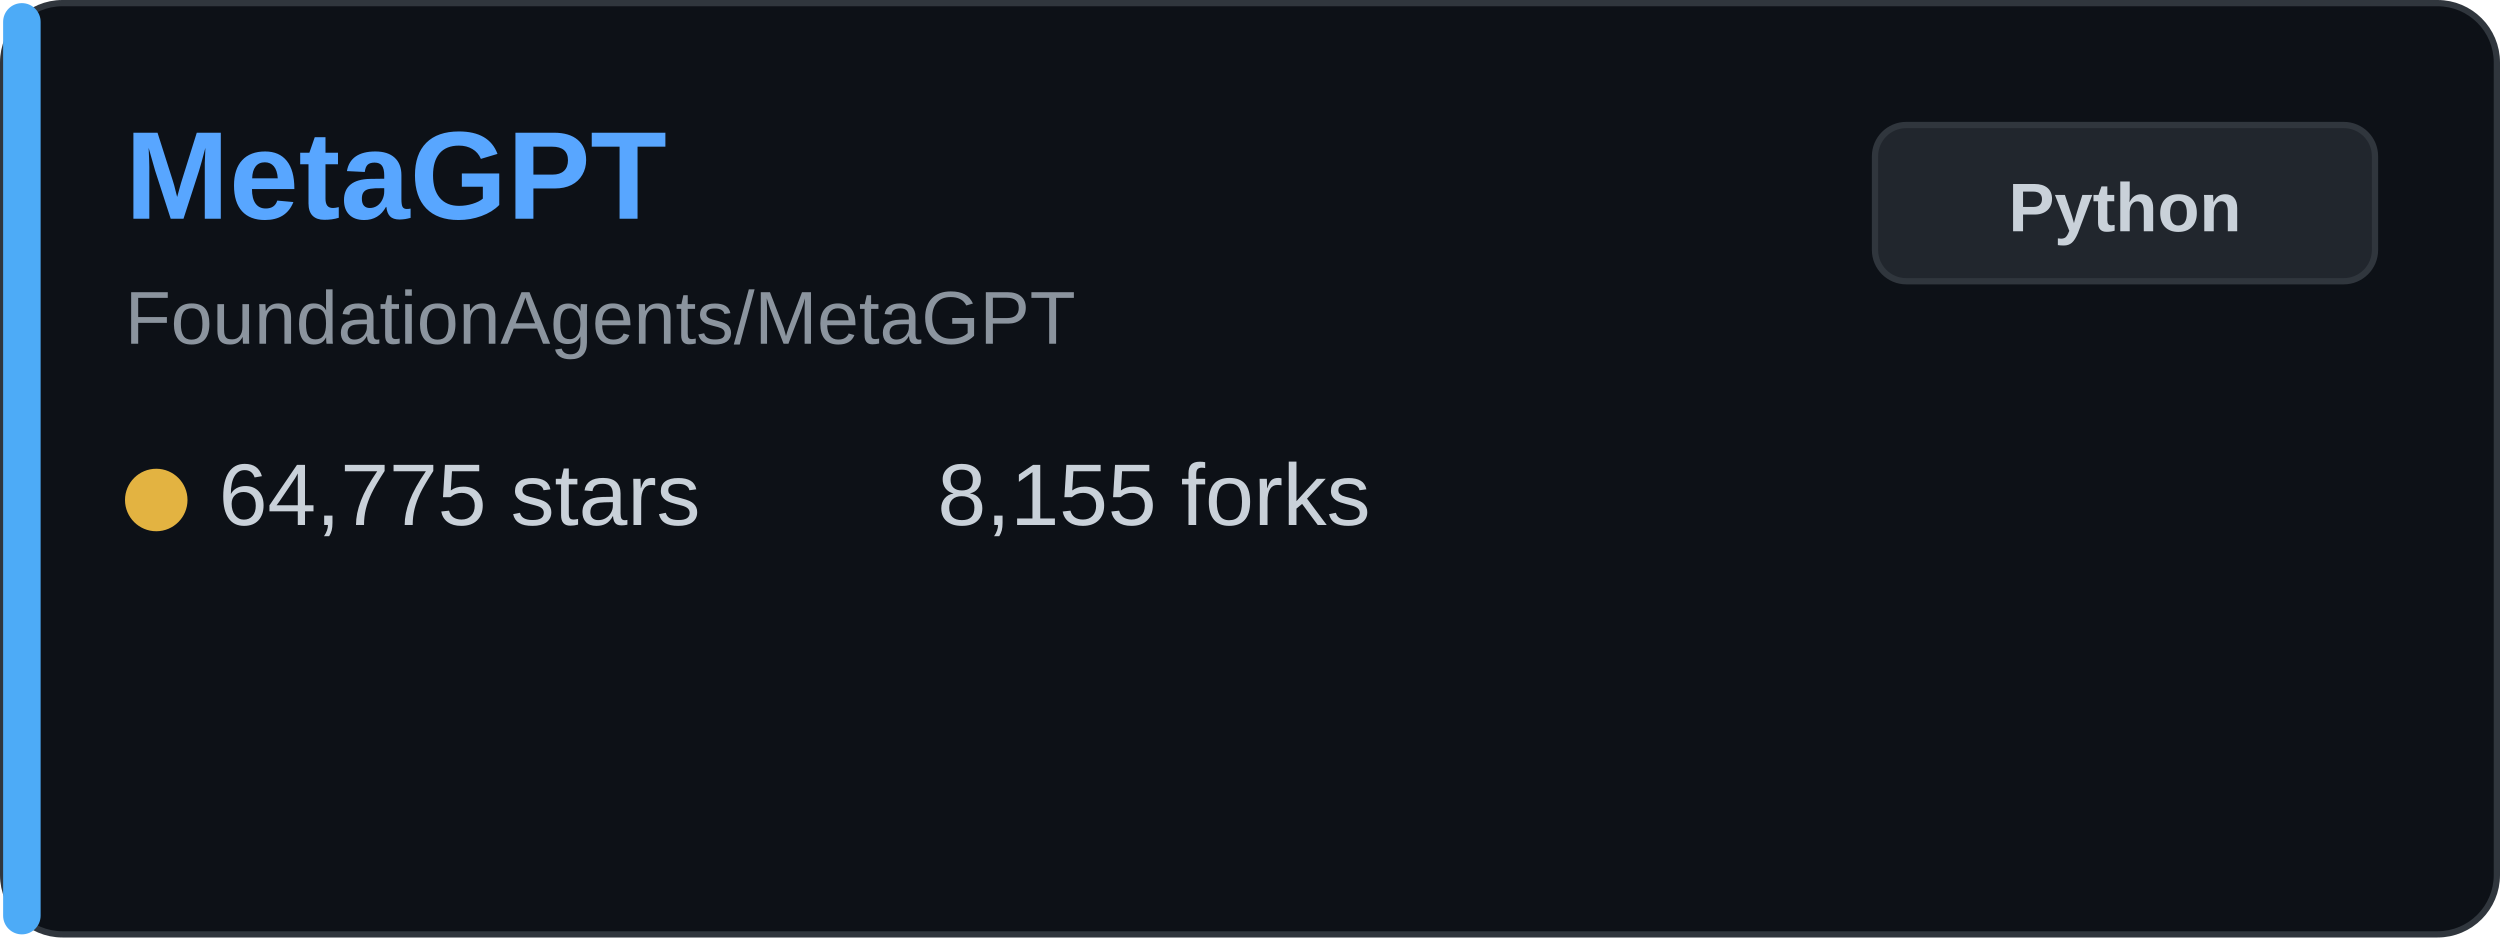
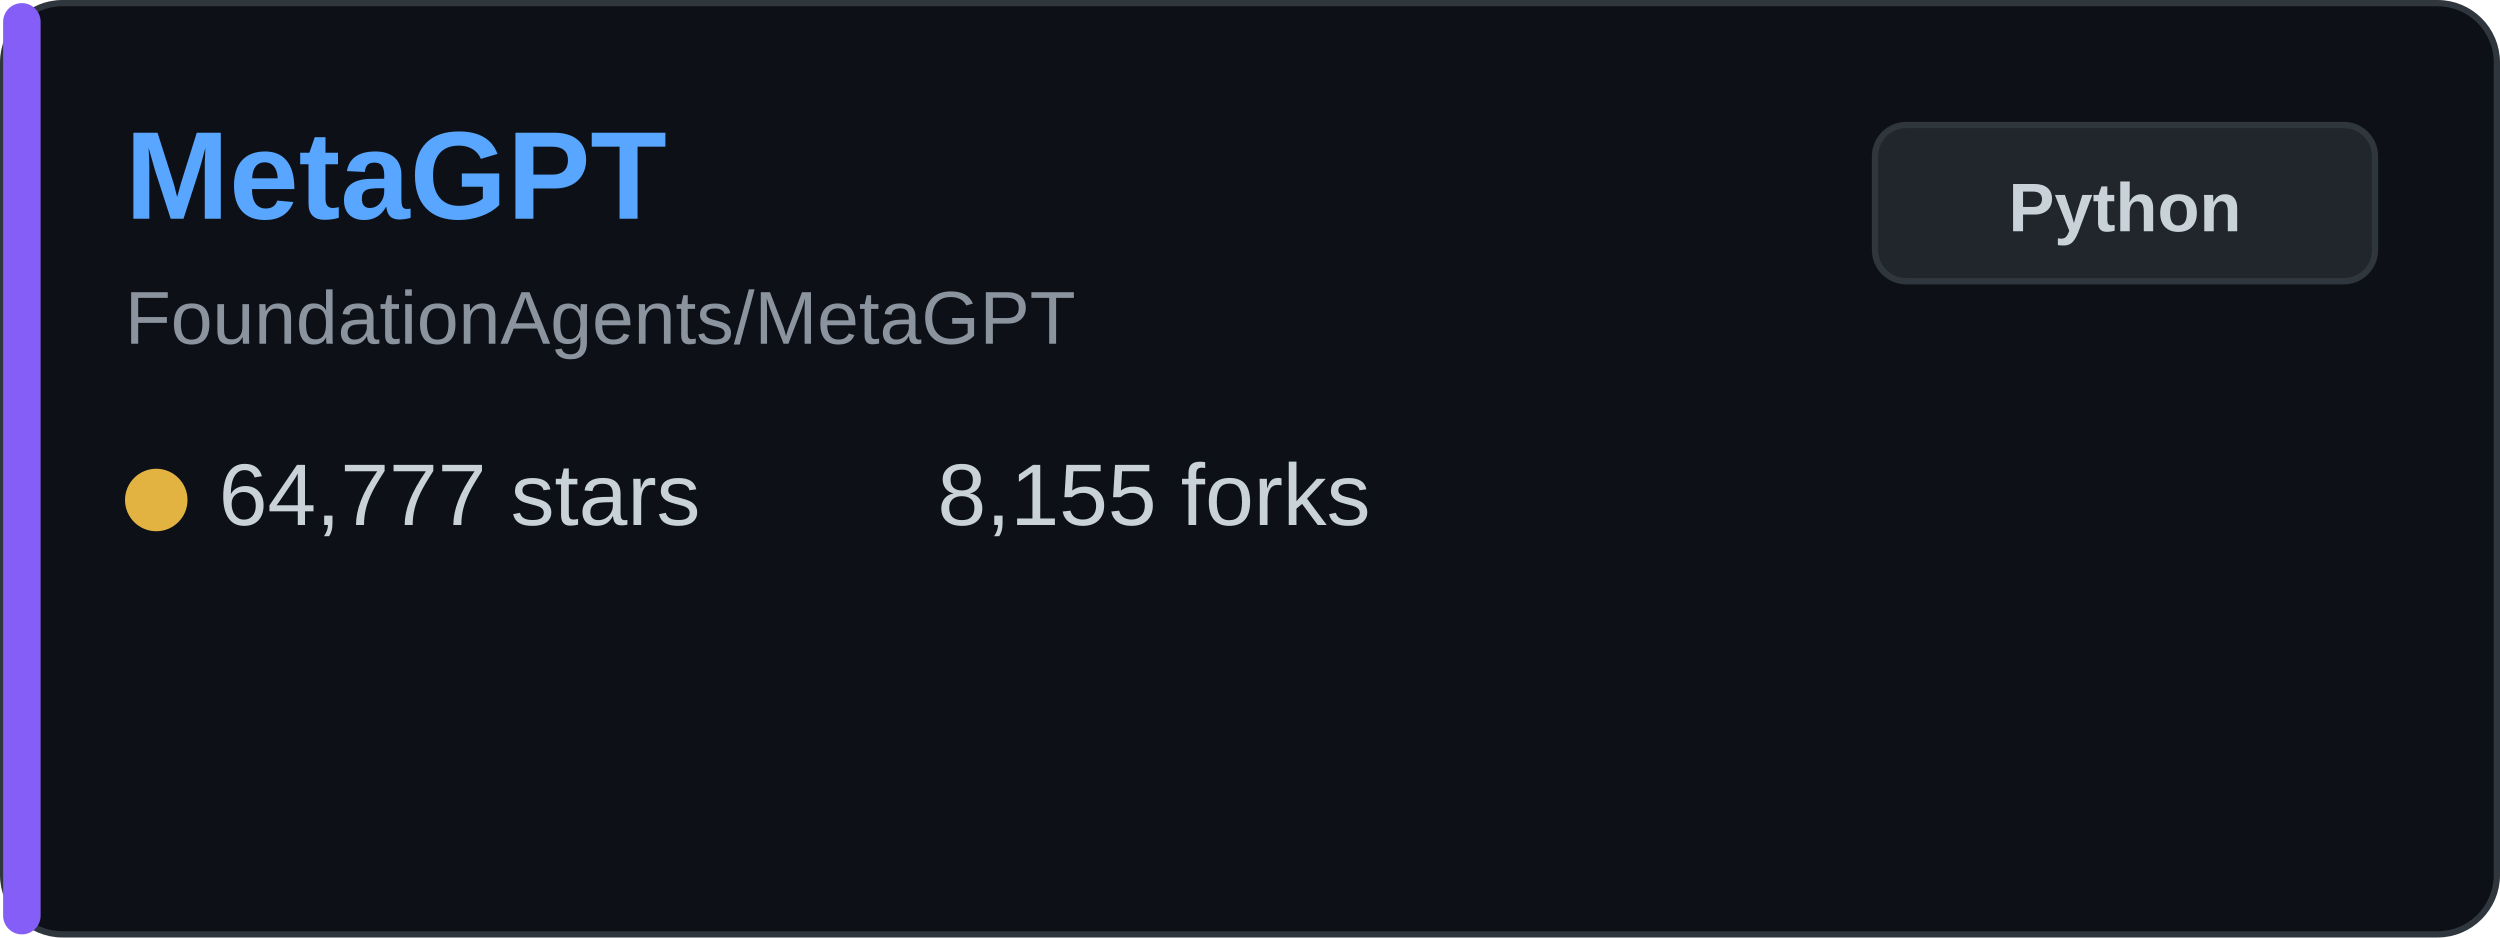
<svg xmlns="http://www.w3.org/2000/svg" width="400" height="150" viewBox="0 0 400 150" fill="none">
  <rect x="0.5" y="0.5" width="399" height="149" rx="9.5" fill="#0d1117" stroke="#30363d" />
-   <rect x="0.5" y="0.5" width="6" height="149" rx="3" fill="#4dabf7" />
+   <rect x="0.5" y="0.5" width="6" height="149" rx="3" fill="#845ef7" />
  <text x="20" y="35" font-family="Arial, sans-serif" font-size="20" font-weight="bold" fill="#58a6ff">MetaGPT</text>
  <text x="20" y="55" font-family="Arial, sans-serif" font-size="12" fill="#8b949e">FoundationAgents/MetaGPT</text>
  <g transform="translate(20, 80)">
    <circle cx="5" cy="0" r="5" fill="#e3b341" />
-     <text x="15" y="4" font-family="Arial, sans-serif" font-size="14" fill="#c9d1d9">64,775 stars</text>
+     <text x="15" y="4" font-family="Arial, sans-serif" font-size="14" fill="#c9d1d9">64,777 stars</text>
  </g>
  <g transform="translate(150, 80)">
    <text x="0" y="4" font-family="Arial, sans-serif" font-size="14" fill="#c9d1d9">8,155 forks</text>
  </g>
  <rect x="300" y="20" width="80" height="25" rx="5" fill="#21262d" stroke="#30363d" />
  <text x="340" y="37" font-family="Arial, sans-serif" font-size="11" font-weight="bold" fill="#c9d1d9" text-anchor="middle">Python</text>
</svg>
